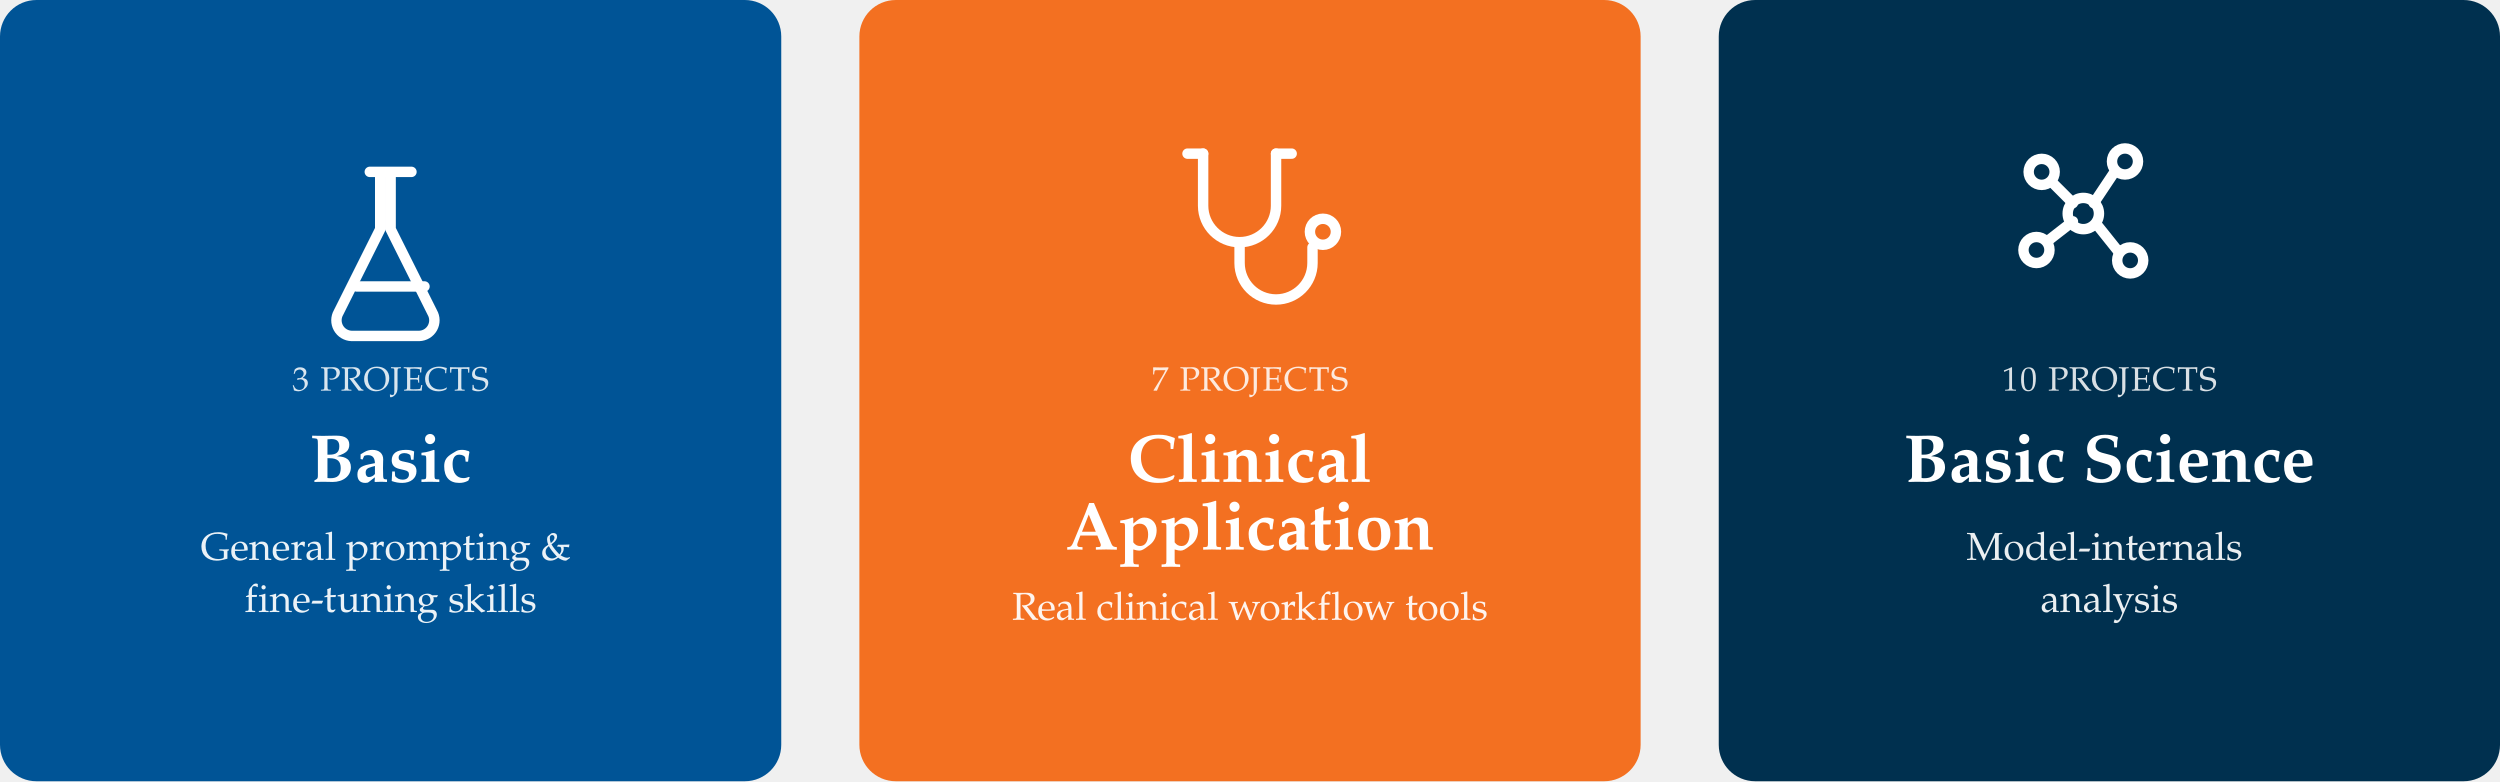
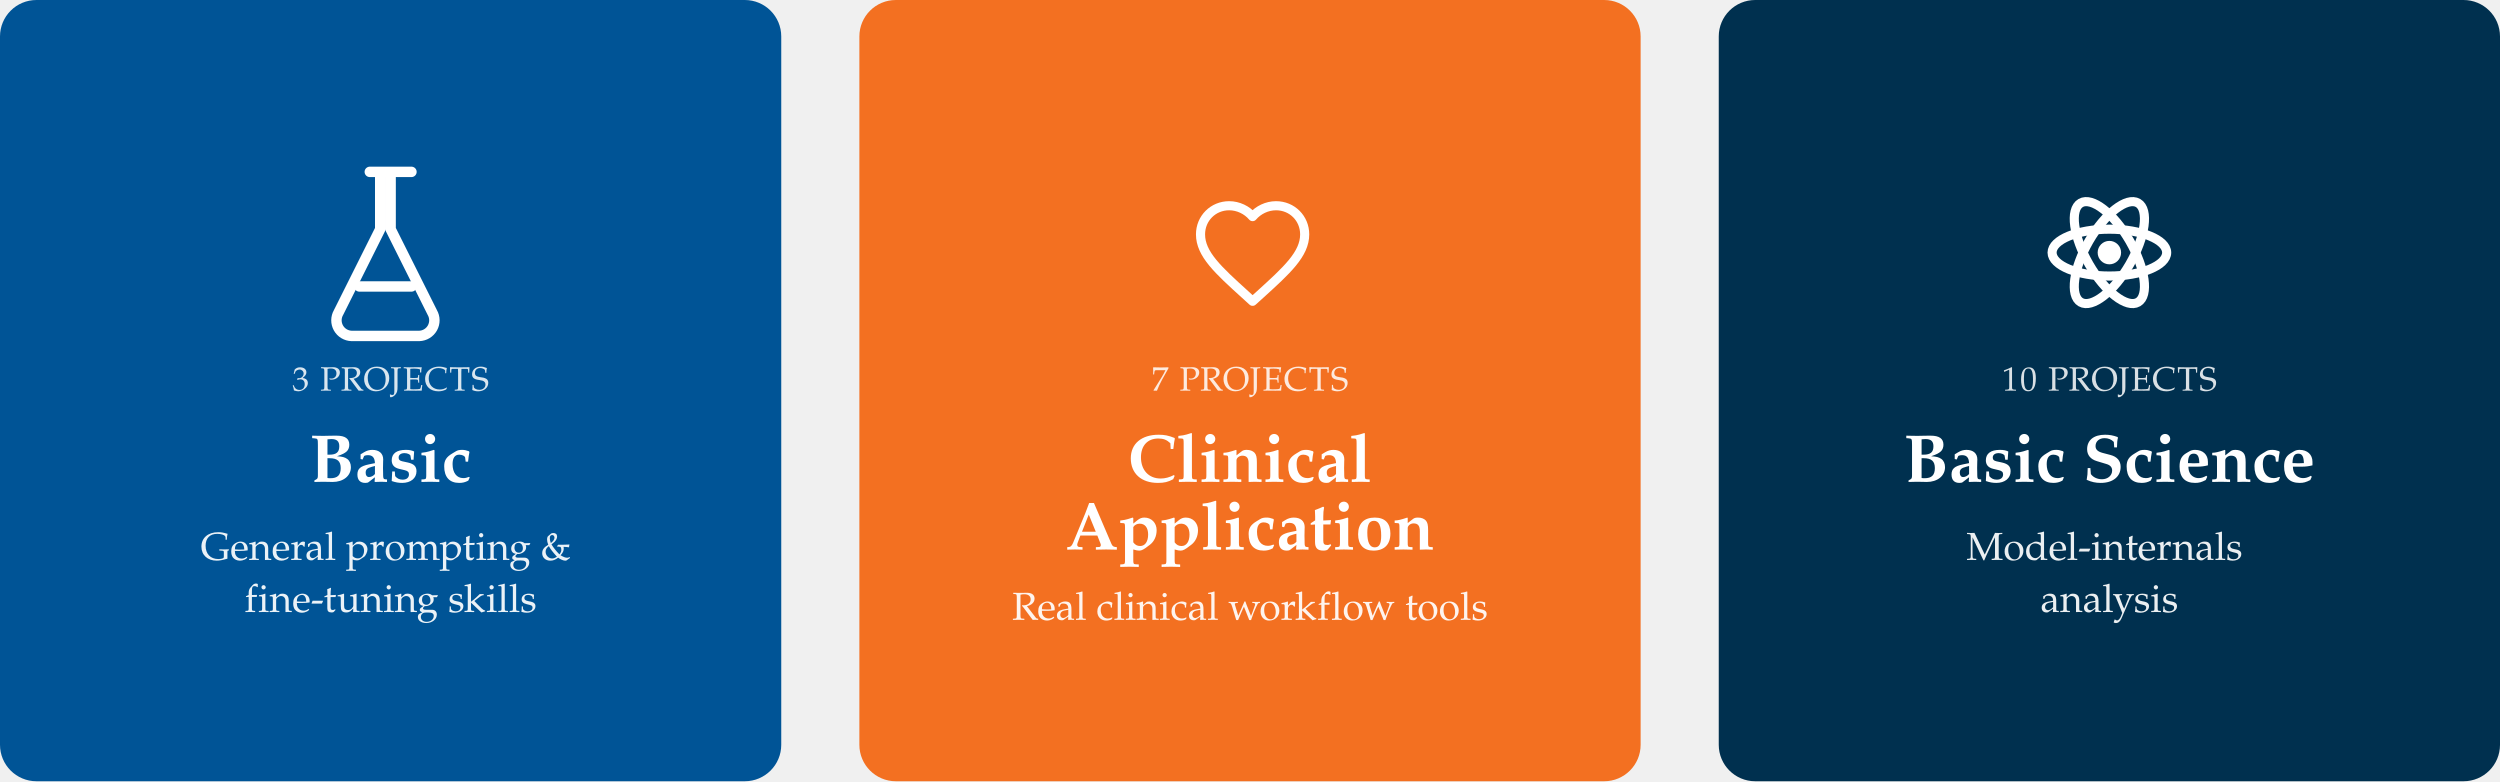
<svg xmlns="http://www.w3.org/2000/svg" viewBox="0 0 960 300" role="img" aria-label="Three project tracks: Basic, Clinical Application, Basic Science">
  <defs>
    <style>
      .card-title { font-family: 'Palatino Linotype', Palatino, Georgia, serif; font-size: 26px; font-weight: 700; fill: #ffffff; }
      .card-sub { font-family: 'Palatino Linotype', Palatino, Georgia, serif; font-size: 15px; fill: #ffffff; opacity: 0.92; }
      .card-count { font-family: 'Palatino Linotype', Palatino, Georgia, serif; font-size: 13px; fill: #ffffff; opacity: 0.85; letter-spacing: 0.5px; }
    </style>
  </defs>
  <rect x="0" y="0" width="300" height="300" rx="14" fill="#005496" />
  <rect x="330" y="0" width="300" height="300" rx="14" fill="#F37021" />
  <rect x="660" y="0" width="300" height="300" rx="14" fill="#00304f" />
  <g transform="translate(120,60)" stroke="#ffffff" stroke-width="4" fill="none" stroke-linejoin="round" stroke-linecap="round">
    <path d="M22 6 h16 M26 6 v22 l-16 32 a6 6 0 0 0 5 9 h26 a6 6 0 0 0 5 -9 l-16 -32 V6" />
-     <path d="M17 50 h26" />
+     <path d="M18 50 h20" />
  </g>
  <text x="150" y="150" text-anchor="middle" class="card-count">3 PROJECTS</text>
  <text x="150" y="185" text-anchor="middle" class="card-title">Basic</text>
  <text x="150" y="215" text-anchor="middle" class="card-sub">
    <tspan x="150" dy="0">General prompting &amp;</tspan>
    <tspan x="150" dy="20">fine-tuning skills</tspan>
  </text>
-   <g transform="translate(450,55)" stroke="#ffffff" stroke-width="4" fill="none" stroke-linejoin="round" stroke-linecap="round">
-     <path d="M12 4 v20 a14 14 0 0 0 28 0 V4" />
-     <path d="M12 4 h-6 M40 4 h6" />
-     <path d="M26 38 v8 a14 14 0 0 0 28 0 v-6" />
-     <circle cx="58" cy="34" r="5" />
+   <g transform="translate(457,73)" stroke="#ffffff" stroke-width="3.5" fill="none" stroke-linejoin="round" stroke-linecap="round">
+     <path d="M24 42.7 l-2.9-2.64 C10.8 30.72 4 24.56 4 17 C4 10.84 8.84 6 15 6 c3.48 0 6.82 1.62 9 4.18 C26.18 7.62 29.52 6 33 6 C39.16 6 44 10.84 44 17 c0 7.56-6.8 13.72-17.1 23.08 Z" />
  </g>
  <text x="480" y="150" text-anchor="middle" class="card-count">7 PROJECTS</text>
  <text x="480" y="185" text-anchor="middle" class="card-title">Clinical</text>
  <text x="480" y="211" text-anchor="middle" class="card-title" font-size="22">Application</text>
  <text x="480" y="238" text-anchor="middle" class="card-sub">Real clinical workflow tools</text>
-   <g transform="translate(778,58)" stroke="#ffffff" stroke-width="4" fill="none" stroke-linejoin="round" stroke-linecap="round">
-     <circle cx="6" cy="8" r="5" />
-     <circle cx="38" cy="4" r="5" />
-     <circle cx="4" cy="38" r="5" />
-     <circle cx="40" cy="42" r="5" />
-     <circle cx="22" cy="24" r="6" />
-     <path d="M10 12 L18 20 M34 8 L26 20 M9 34 L18 27 M35 38 L27 28" />
+   <g transform="translate(810,97)" stroke="#ffffff" stroke-width="3.5" fill="none">
+     <ellipse rx="22" ry="9" />
+     <ellipse rx="22" ry="9" transform="rotate(60)" />
+     <ellipse rx="22" ry="9" transform="rotate(120)" />
+     <circle r="4.5" fill="#ffffff" stroke="none" />
  </g>
  <text x="810" y="150" text-anchor="middle" class="card-count">10 PROJECTS</text>
  <text x="810" y="185" text-anchor="middle" class="card-title" font-size="24">Basic Science</text>
  <text x="810" y="215" text-anchor="middle" class="card-sub">
    <tspan x="810" dy="0">Model-internals</tspan>
    <tspan x="810" dy="20">analysis</tspan>
  </text>
</svg>
